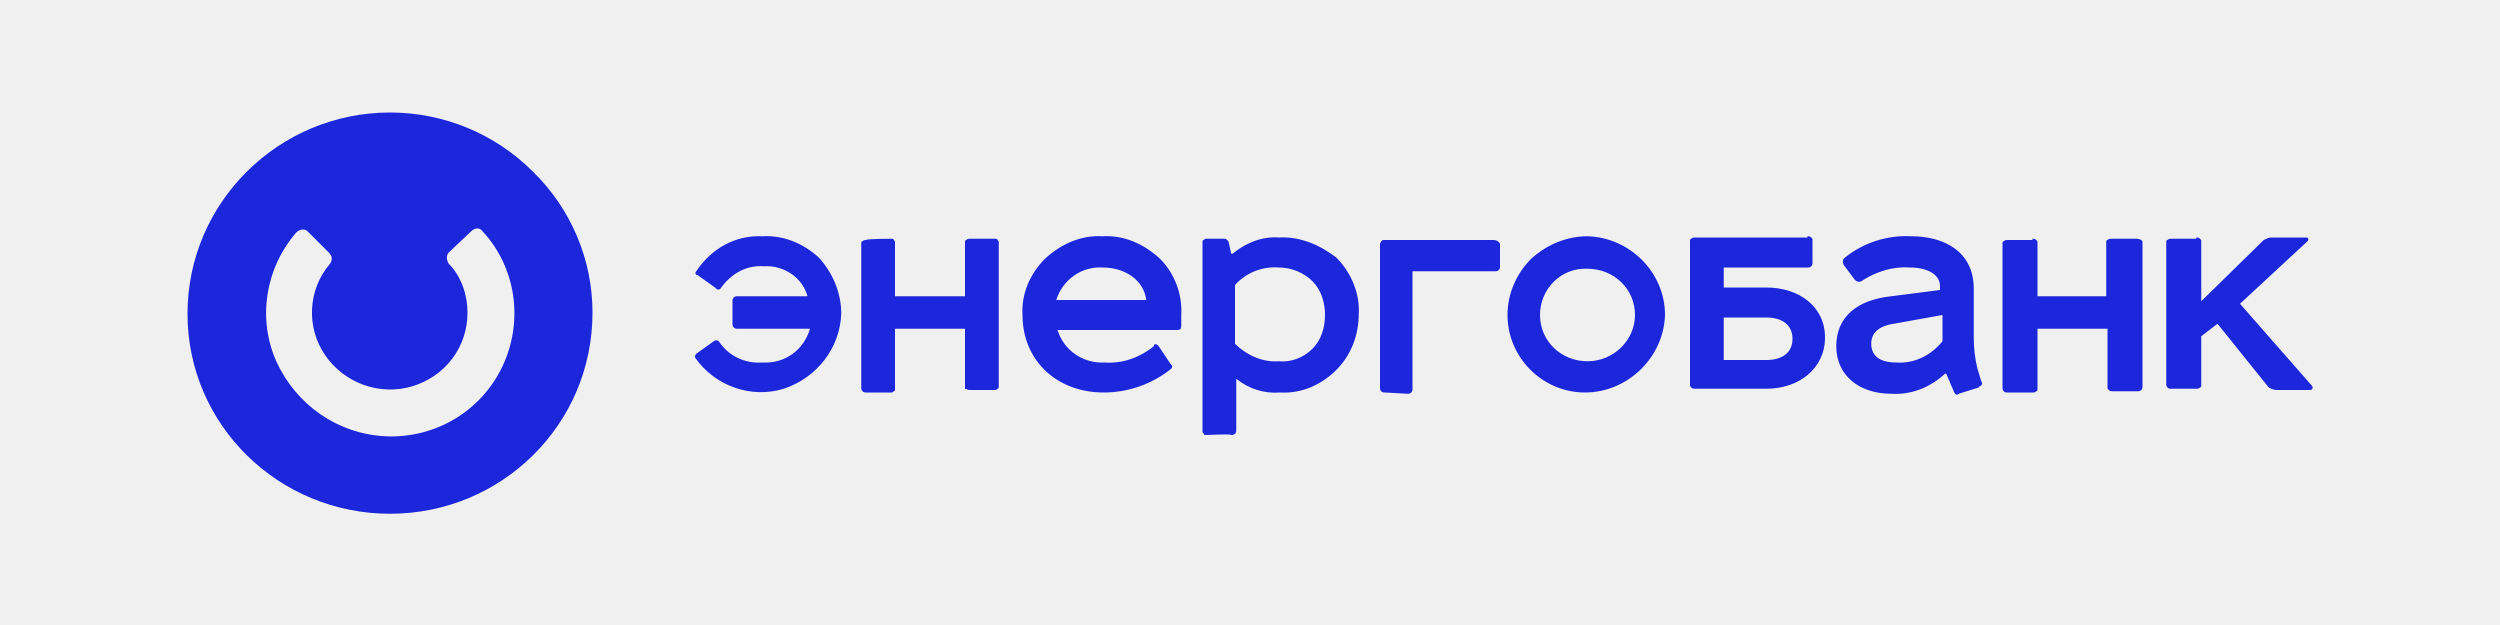
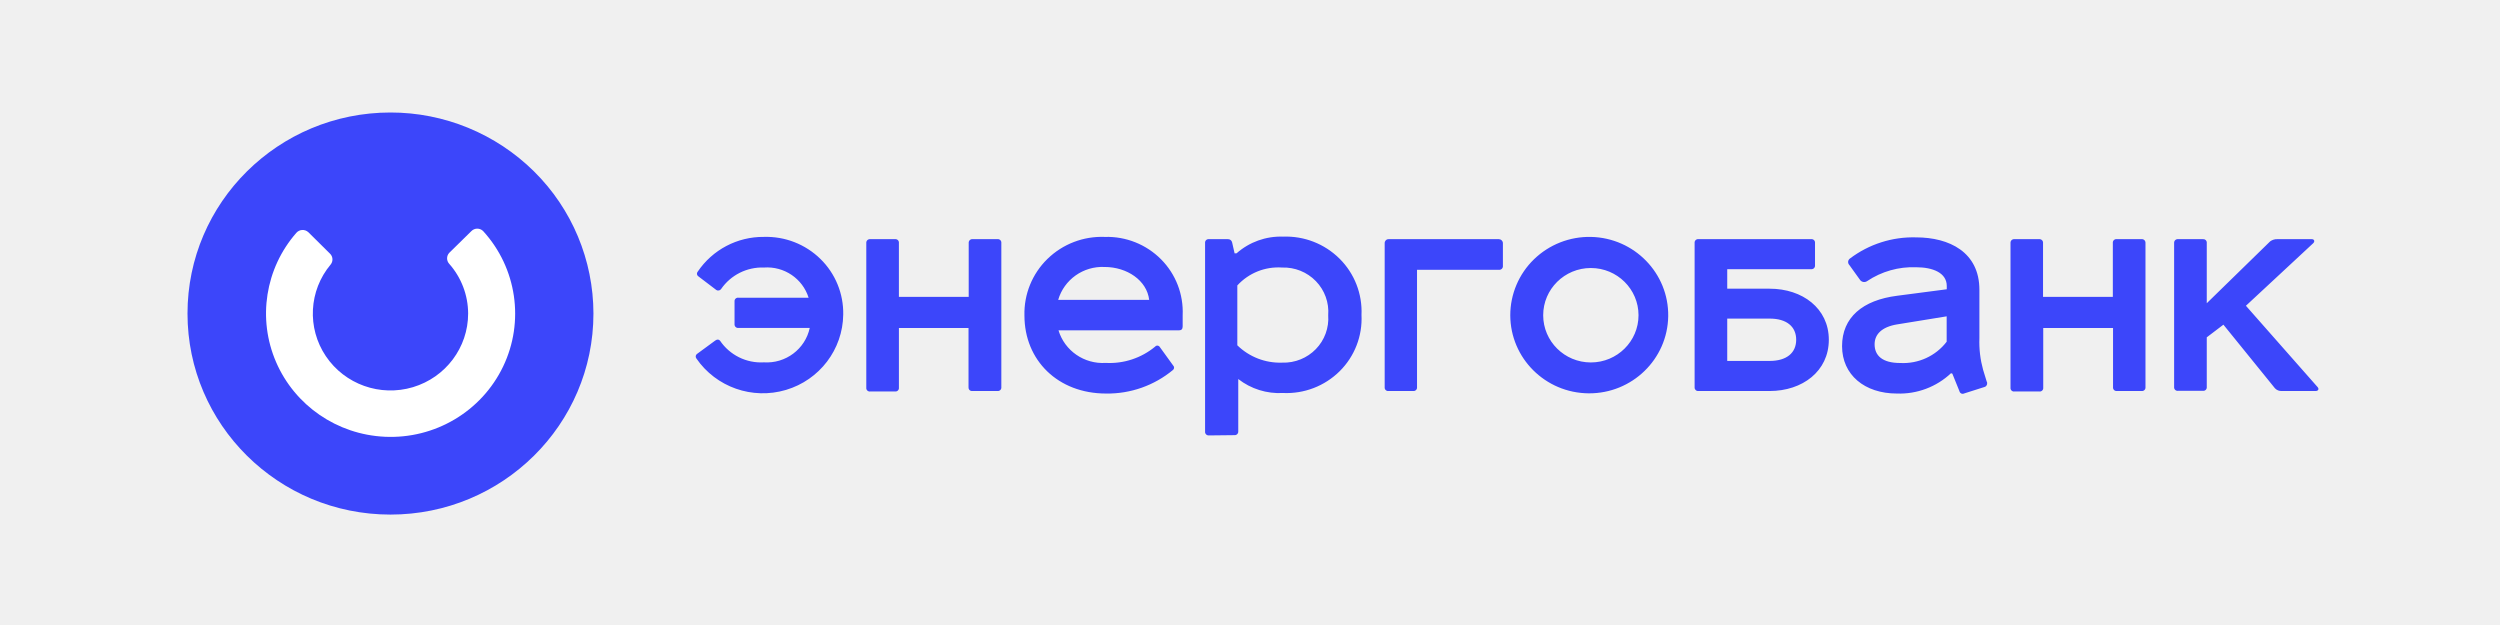
<svg xmlns="http://www.w3.org/2000/svg" viewBox="0 0 200 50">
-   <path fill="#1c27db" d="M31.2 9C22.3 9 15 16.2 15 25.1c0 8.9 7.3 16 16.2 16 8.9 0 16.2-7.1 16.2-16.1 0-4.2-1.7-8.3-4.8-11.3-3-3-7.1-4.7-11.4-4.7zm9 20.3c-1.7 3.6-5.4 5.8-9.4 5.6-3.8-.2-7.1-2.5-8.7-6-1.5-3.4-.9-7.4 1.6-10.3.3-.3.7-.3.9-.1l1.7 1.7c.3.3.3.6.1.9-1.8 2.1-1.9 5.1-.4 7.3s4.3 3.3 7 2.5c2.6-.8 4.4-3.1 4.4-5.9 0-1.4-.5-2.9-1.5-3.9-.2-.3-.2-.7 0-.9l1.8-1.7c.3-.3.7-.3.9 0 2.7 2.9 3.3 7.2 1.6 10.8zM61 18.9c-2.2-.1-4.1 1-5.3 2.8-.1.1-.1.3.1.3l1.4 1 .1.1c.1.1.3.1.4-.1.8-1.1 2-1.8 3.4-1.7 1.6-.1 3.1.9 3.5 2.4H59c-.1 0-.2 0-.3.1-.1.1-.1.2-.1.3v1.8c0 .1 0 .2.1.3.1.1.2.1.3.1h5.8c-.5 1.7-2 2.8-3.8 2.7-1.4.1-2.7-.5-3.5-1.7-.1-.1-.3-.1-.4 0l-1.4 1c-.1.1-.1.2-.1.3 1.6 2.3 4.5 3.3 7.1 2.5 2.7-.9 4.5-3.3 4.6-6 0-1.7-.7-3.3-1.8-4.5-1.2-1.1-2.8-1.8-4.5-1.7zM79.6 19.1h-2c-.1 0-.2 0-.3.1-.1 0-.1.1-.1.2v4.3h-5.6v-4.3c0-.1 0-.1-.1-.2 0-.1-.1-.1-.2-.1 0 0-2 0-2 .1-.1 0-.2 0-.3.1-.1 0-.1.1-.1.2V31c0 .1 0 .2.1.3.1.1.2.1.3.1h2c.1 0 .1 0 .2-.1.1 0 .1-.1.1-.2v-4.8h5.6V31c0 .1 0 .2.1.1.1.1.2.1.3.1h2c.1 0 .1 0 .2-.1.1 0 .1-.1.1-.2V19.4c0-.1 0-.1-.1-.2 0-.1-.1-.1-.2-.1zM88.2 18.9c-1.7-.1-3.3.6-4.6 1.8-1.2 1.2-1.9 2.8-1.8 4.5 0 3.6 2.7 6.2 6.5 6.2 2 0 3.9-.7 5.4-1.9.1-.1.1-.3 0-.3l-1-1.5-.1-.1c-.1-.1-.3-.1-.3.1-1.1.9-2.5 1.4-3.9 1.3-1.8.1-3.3-1-3.8-2.6h9.6c.2 0 .3-.1.3-.3v-.9c.1-1.6-.5-3.3-1.7-4.5-1.3-1.2-2.9-1.9-4.6-1.8zM84.5 24c.5-1.6 2-2.7 3.7-2.6 1.8 0 3.3 1 3.5 2.6h-7.2zM102.3 19c-1.3-.1-2.6.4-3.7 1.3h-.1l-.2-.9c0-.1-.2-.3-.3-.3h-1.5c-.1 0-.1 0-.2.1-.1 0-.1.1-.1.2v15.1c0 .1 0 .1.1.2 0 .1.1.1.2.1 0 0 2-.1 2 0 .1 0 .2 0 .3-.1.1-.1.1-.2.1-.3v-4.1c1 .8 2.2 1.2 3.5 1.1 1.7.1 3.3-.6 4.5-1.8 1.2-1.2 1.8-2.8 1.8-4.5.1-1.6-.6-3.3-1.8-4.5-1.3-1-2.9-1.7-4.6-1.6zm2.7 8.9c-.7.7-1.7 1.1-2.7 1-1.3.1-2.6-.5-3.5-1.4v-4.7c.9-1 2.2-1.5 3.5-1.4 1 0 2 .4 2.7 1.1.7.7 1 1.7 1 2.7 0 1-.3 2-1 2.7zM119.5 19.2h-8.8c-.1 0-.1 0-.2.1 0 .1-.1.1-.1.2V31c0 .1 0 .2.1.3.1.1.2.1.3.1l1.8.1c.1 0 .2 0 .3-.1.1-.1.1-.2.1-.3v-9.4h6.6c.1 0 .2 0 .3-.1.1-.1.1-.2.1-.3v-1.8c-.1-.2-.3-.3-.5-.3zM141.3 23h-3.4v-1.6h6.7c.1 0 .2 0 .3-.1.1-.1.1-.2.1-.3v-1.8c0-.1 0-.1-.1-.2s-.2-.1-.3-.1v.1h-9c-.1 0-.2 0-.3.1-.1 0-.1.1-.1.2v11.5c0 .1 0 .1.1.2s.2.1.3.1h5.7c2.6 0 4.7-1.6 4.7-4.1s-2.1-4-4.7-4zm0 5.8h-3.4v-3.4h3.4c1.4 0 2.1.7 2.1 1.7 0 1.1-.8 1.7-2.1 1.7zM127 18.9c-1.7 0-3.3.7-4.5 1.8-1.2 1.2-1.9 2.8-1.9 4.5 0 3.4 2.8 6.2 6.2 6.2s6.3-2.8 6.4-6.2c0-3.4-2.8-6.2-6.2-6.3zm0 10c-2.1 0-3.8-1.6-3.8-3.7s1.7-3.8 3.8-3.7c2.1 0 3.8 1.6 3.8 3.7 0 2-1.7 3.7-3.8 3.7zM158.2 29.5c-.2-.8-.3-1.6-.3-2.5v-3.9c0-3-2.4-4.2-5-4.2-1.9-.1-3.8.5-5.3 1.7l-.1.1c-.1.1-.1.3 0 .5l.9 1.2c.1.1.3.2.5.1 1.2-.8 2.6-1.2 3.9-1.1 1.3 0 2.4.5 2.4 1.5v.3l-3.9.5c-2.8.3-4.4 1.7-4.4 4s1.8 3.8 4.4 3.8c1.6.1 3.1-.5 4.3-1.6h.1l.6 1.4c0 .1.1.1.1.2.1.1.2.1.3 0l1.6-.5c0-.1.1-.1.1-.1.2-.1.2-.3.1-.4l-.3-1zm-2.8-2.2c-.9 1.1-2.2 1.8-3.7 1.7-1.4 0-2-.6-2-1.5 0-.8.5-1.4 1.8-1.6l3.9-.7v2.1zM184.9 30.8l-5.7-6.5 5.4-5c.1-.1.1-.3-.1-.3h-2.8c-.2 0-.4.1-.6.2l-5 4.9v-4.8c0-.1 0-.1-.1-.2s-.2-.1-.3-.1v.1h-2c-.1 0-.2 0-.3.1-.1 0-.1.1-.1.2v11.3c0 .1 0 .2.1.3.1.1.2.1.3.1h2c.1 0 .2 0 .3-.1.1 0 .1-.1.1-.2v-3.9l1.3-1 4.1 5.1c.2.1.4.2.6.2h2.7c.2 0 .3-.2.1-.4zM170.9 19.1h-2c-.1 0-.2 0-.3.1-.1 0-.1.1-.1.2v4.3H163v-4.3c0-.1 0-.1-.1-.2s-.2-.1-.3-.1v.1h-2c-.1 0-.2 0-.3.1-.1 0-.1.1-.1.2V31c0 .1 0 .2.1.3.1.1.2.1.3.1h2c.1 0 .2 0 .3-.1.1 0 .1-.1.1-.2v-4.8h5.6V31c0 .1 0 .1.1.2s.2.1.3.1h2c.1 0 .2 0 .3-.1.1-.1.1-.2.1-.3V19.4c0-.1 0-.1-.1-.2-.2-.1-.3-.1-.4-.1z" />
+   <path fill="#3C46FA" d="M15 25.083c0 8.883 7.269 16.084 16.237 16.084 8.968 0 16.238-7.201 16.238-16.084-.003-4.273-1.716-8.368-4.756-11.372C39.661 10.69 35.536 8.997 31.237 9 22.27 9 15 16.202 15 25.083Zm46.109-3.68c1.615-.12 3.1.881 3.579 2.414h-5.607c-.086-.013-.173.015-.236.075-.062.06-.092.146-.082.231v1.799c-.005.046.001.092.018.134.014.037.036.071.065.1.062.06.149.091.236.081h5.697c-.364 1.691-1.927 2.863-3.67 2.751-1.395.081-2.73-.58-3.511-1.739-.114-.112-.227-.112-.386 0l-1.46 1.072c-.109.085-.129.241-.045.352 1.579 2.301 4.482 3.321 7.172 2.52 2.69-.801 4.543-3.238 4.579-6.021.033-1.675-.628-3.289-1.826-4.459-1.205-1.179-2.838-1.813-4.522-1.761-2.122-.021-4.113 1.027-5.297 2.787l-.013.017c-.079.11-.052.265.059.344l1.4 1.064c.013.013.028.025.043.035.129.085.303.049.388-.08.773-1.117 2.062-1.764 3.42-1.717Zm10.725-2.191c-.061-.06-.145-.089-.23-.079h-1.983c-.085-.009-.17.019-.232.079-.062.06-.093.144-.086.229v11.571c-.01.087.02.172.083.232.062.06.149.088.235.075h1.982c.085.01.17-.019.23-.079.061-.059.09-.143.08-.228v-4.774h5.569v4.735c-.008.066.009.135.047.19.01.016.022.029.035.042.062.06.149.088.236.075h1.997c.085.01.17-.019.23-.079.06-.06.09-.144.08-.228V19.44c.01-.085-.02-.169-.08-.229-.061-.06-.145-.089-.23-.079h-1.982c-.086-.01-.171.019-.233.079-.062.06-.093.144-.086.229v4.309h-5.584v-4.309c.01-.085-.02-.169-.08-.229Zm22.03 10.36c.089-.097.082-.248-.015-.337l-1.083-1.499c-.012-.017-.028-.031-.044-.044-.101-.076-.243-.056-.319.044-1.105.911-2.512 1.374-3.942 1.297-1.72.109-3.289-.972-3.782-2.608h9.661c.182 0 .273-.112.273-.314v-.892c.075-1.669-.552-3.293-1.731-4.477-1.185-1.19-2.81-1.838-4.489-1.789-1.709-.07-3.372.566-4.597 1.76-1.218 1.187-1.886 2.828-1.841 4.528 0 3.59 2.686 6.242 6.529 6.242 1.957.03 3.861-.643 5.365-1.895l.015-.016Zm-1.93-5.583h-7.279c.474-1.623 2.011-2.712 3.715-2.631 1.786 0 3.382 1.072 3.564 2.631Zm4.552 10.76c.06.061.144.092.23.085l2.028-.022c.087.01.174-.021.235-.082.041-.04.067-.091.078-.145.006-.028.007-.058.004-.087v-4.175c1.019.793 2.29 1.19 3.579 1.117 1.69.078 3.335-.554 4.536-1.745 1.194-1.184 1.828-2.819 1.744-4.499.076-1.679-.559-3.312-1.751-4.498-1.198-1.192-2.839-1.833-4.529-1.767-1.363-.048-2.693.43-3.715 1.334h-.158l-.197-.87c-.032-.16-.178-.272-.341-.262h-1.513c-.085-.01-.17.019-.23.079-.06.06-.09.144-.08.229v15.078c-.009.085.02.17.08.23Zm6.079-5.738c-1.333.046-2.626-.456-3.579-1.387v-4.789c.913-.997 2.23-1.524 3.579-1.432 1.016-.035 1.999.36 2.707 1.09.704.726 1.063 1.718.985 2.726.073 1.004-.288 1.991-.991 2.712-.346.354-.757.63-1.206.813-.469.192-.978.285-1.495.267Zm8.291 2.194c.063.06.15.089.236.076l1.952-.001c.086.013.173-.015.235-.075.063-.06.093-.145.083-.232V21.584h6.552c.087.01.173-.021.235-.082.062-.062.093-.147.083-.233v-1.828c-.008-.169-.147-.304-.318-.308h-8.822c-.084-.002-.165.029-.225.087-.059.058-.093.138-.093.221v11.533c-.01.086.02.172.082.232Zm22.601-5.904c.052-3.436-2.705-6.269-6.173-6.348-1.698-.038-3.34.606-4.561 1.786-1.214 1.175-1.899 2.79-1.901 4.479.006 3.437 2.807 6.226 6.277 6.249 3.469.021 6.307-2.731 6.358-6.167Zm-6.188 3.695c-2.107 0-3.814-1.692-3.814-3.777 0-2.086 1.707-3.778 3.814-3.778 2.106 0 3.813 1.692 3.813 3.778 0 2.085-1.707 3.777-3.813 3.777Zm17.748-9.85c-.04-.014-.083-.019-.126-.014h-9.011c-.085-.01-.17.019-.231.079-.06.06-.09.144-.08.229v11.533c-.005.047.001.093.018.135.014.035.035.066.062.094.061.059.146.089.231.079h5.697c2.61 0 4.729-1.581 4.729-4.1 0-2.518-2.119-4.085-4.729-4.085h-3.398v-1.559h6.712c.085.007.169-.023.23-.084.06-.06.089-.145.08-.231v-1.783c.01-.085-.02-.169-.08-.229-.03-.029-.065-.052-.104-.065Zm-3.44 9.729h-3.398v-3.387h3.398c1.361 0 2.118.644 2.118 1.693 0 1.049-.764 1.693-2.118 1.693Zm10.177 2.608c1.602.057 3.16-.528 4.328-1.626l.106.038.567 1.4c.017.081.071.147.144.183.075.035.161.035.235-.002l1.603-.51c.03-.007.059-.018.086-.033.146-.085.196-.272.111-.417l-.287-.936c-.226-.819-.326-1.668-.295-2.518v-3.883c0-3.006-2.407-4.189-5.063-4.189-1.906-.055-3.774.543-5.295 1.693-.014.01-.027.021-.04.033-.135.132-.139.35-.007.484l.878 1.222c.138.158.373.188.545.067 1.156-.774 2.528-1.163 3.919-1.109 1.347 0 2.452.45 2.452 1.499v.263l-3.965.518c-2.769.351-4.411 1.738-4.411 4.031 0 2.294 1.801 3.792 4.389 3.792Zm.015-5.531 3.964-.645v2.031c-.876 1.143-2.267 1.78-3.714 1.702-1.423 0-2.051-.585-2.051-1.499 0-.787.568-1.387 1.801-1.59Zm11.589-6.74c-.062-.06-.147-.088-.232-.079h-1.967c-.086-.009-.171.019-.233.079s-.092.144-.085.229v11.571c-.011.086.02.172.082.232.063.061.149.088.236.075h1.982c.086.013.173-.016.235-.076.03-.029.053-.064.067-.102.015-.041.021-.085.016-.129v-4.774h5.584v4.735c-.01.084.02.168.08.228.061.06.146.089.23.079h1.967c.086.013.173-.015.235-.075.062-.06.093-.146.083-.232V19.44c.007-.085-.024-.169-.086-.229-.062-.06-.147-.088-.232-.079h-1.982c-.085-.01-.17.019-.231.079-.06.06-.09.144-.08.229v4.309h-5.584v-4.309c.008-.085-.023-.169-.085-.229Zm12.976-.072c-.033-.009-.068-.011-.103-.007h-1.982c-.086-.01-.171.019-.233.079s-.093.144-.086.229V30.958c-.01.086.021.172.083.232.063.06.15.089.236.076h1.982c.085.01.17-.019.23-.079.06-.059.09-.143.08-.228v-3.973l1.332-1.012 4.124 5.089c.143.154.349.234.559.217h2.702c.204 0 .294-.172.136-.329l-5.721-6.49 5.38-5c.159-.149.091-.329-.114-.329h-2.746c-.209-.008-.415.055-.583.18l-5.069 4.947v-4.818c.01-.085-.02-.169-.08-.229-.035-.035-.08-.06-.127-.072Z" />
+   <path fill="#fff" d="M30.776 34.94c-3.811-.179-7.183-2.496-8.687-5.968-1.504-3.473-.873-7.501 1.621-10.348.243-.277.666-.304.943-.06.009.007.017.015.025.023l1.725 1.709c.24.234.26.612.046.87-1.744 2.084-1.9 5.07-.383 7.325 1.517 2.259 4.347 3.267 6.969 2.483 2.621-.784 4.415-3.177 4.416-5.889-.004-1.466-.542-2.881-1.513-3.979-.228-.248-.228-.629 0-.877l1.763-1.731c.251-.265.669-.277.935-.026.009.009.018.017.026.026 2.683 2.948 3.312 7.229 1.588 10.823-1.723 3.594-5.459 5.811-9.472 5.62v.001Z" />
</svg>
